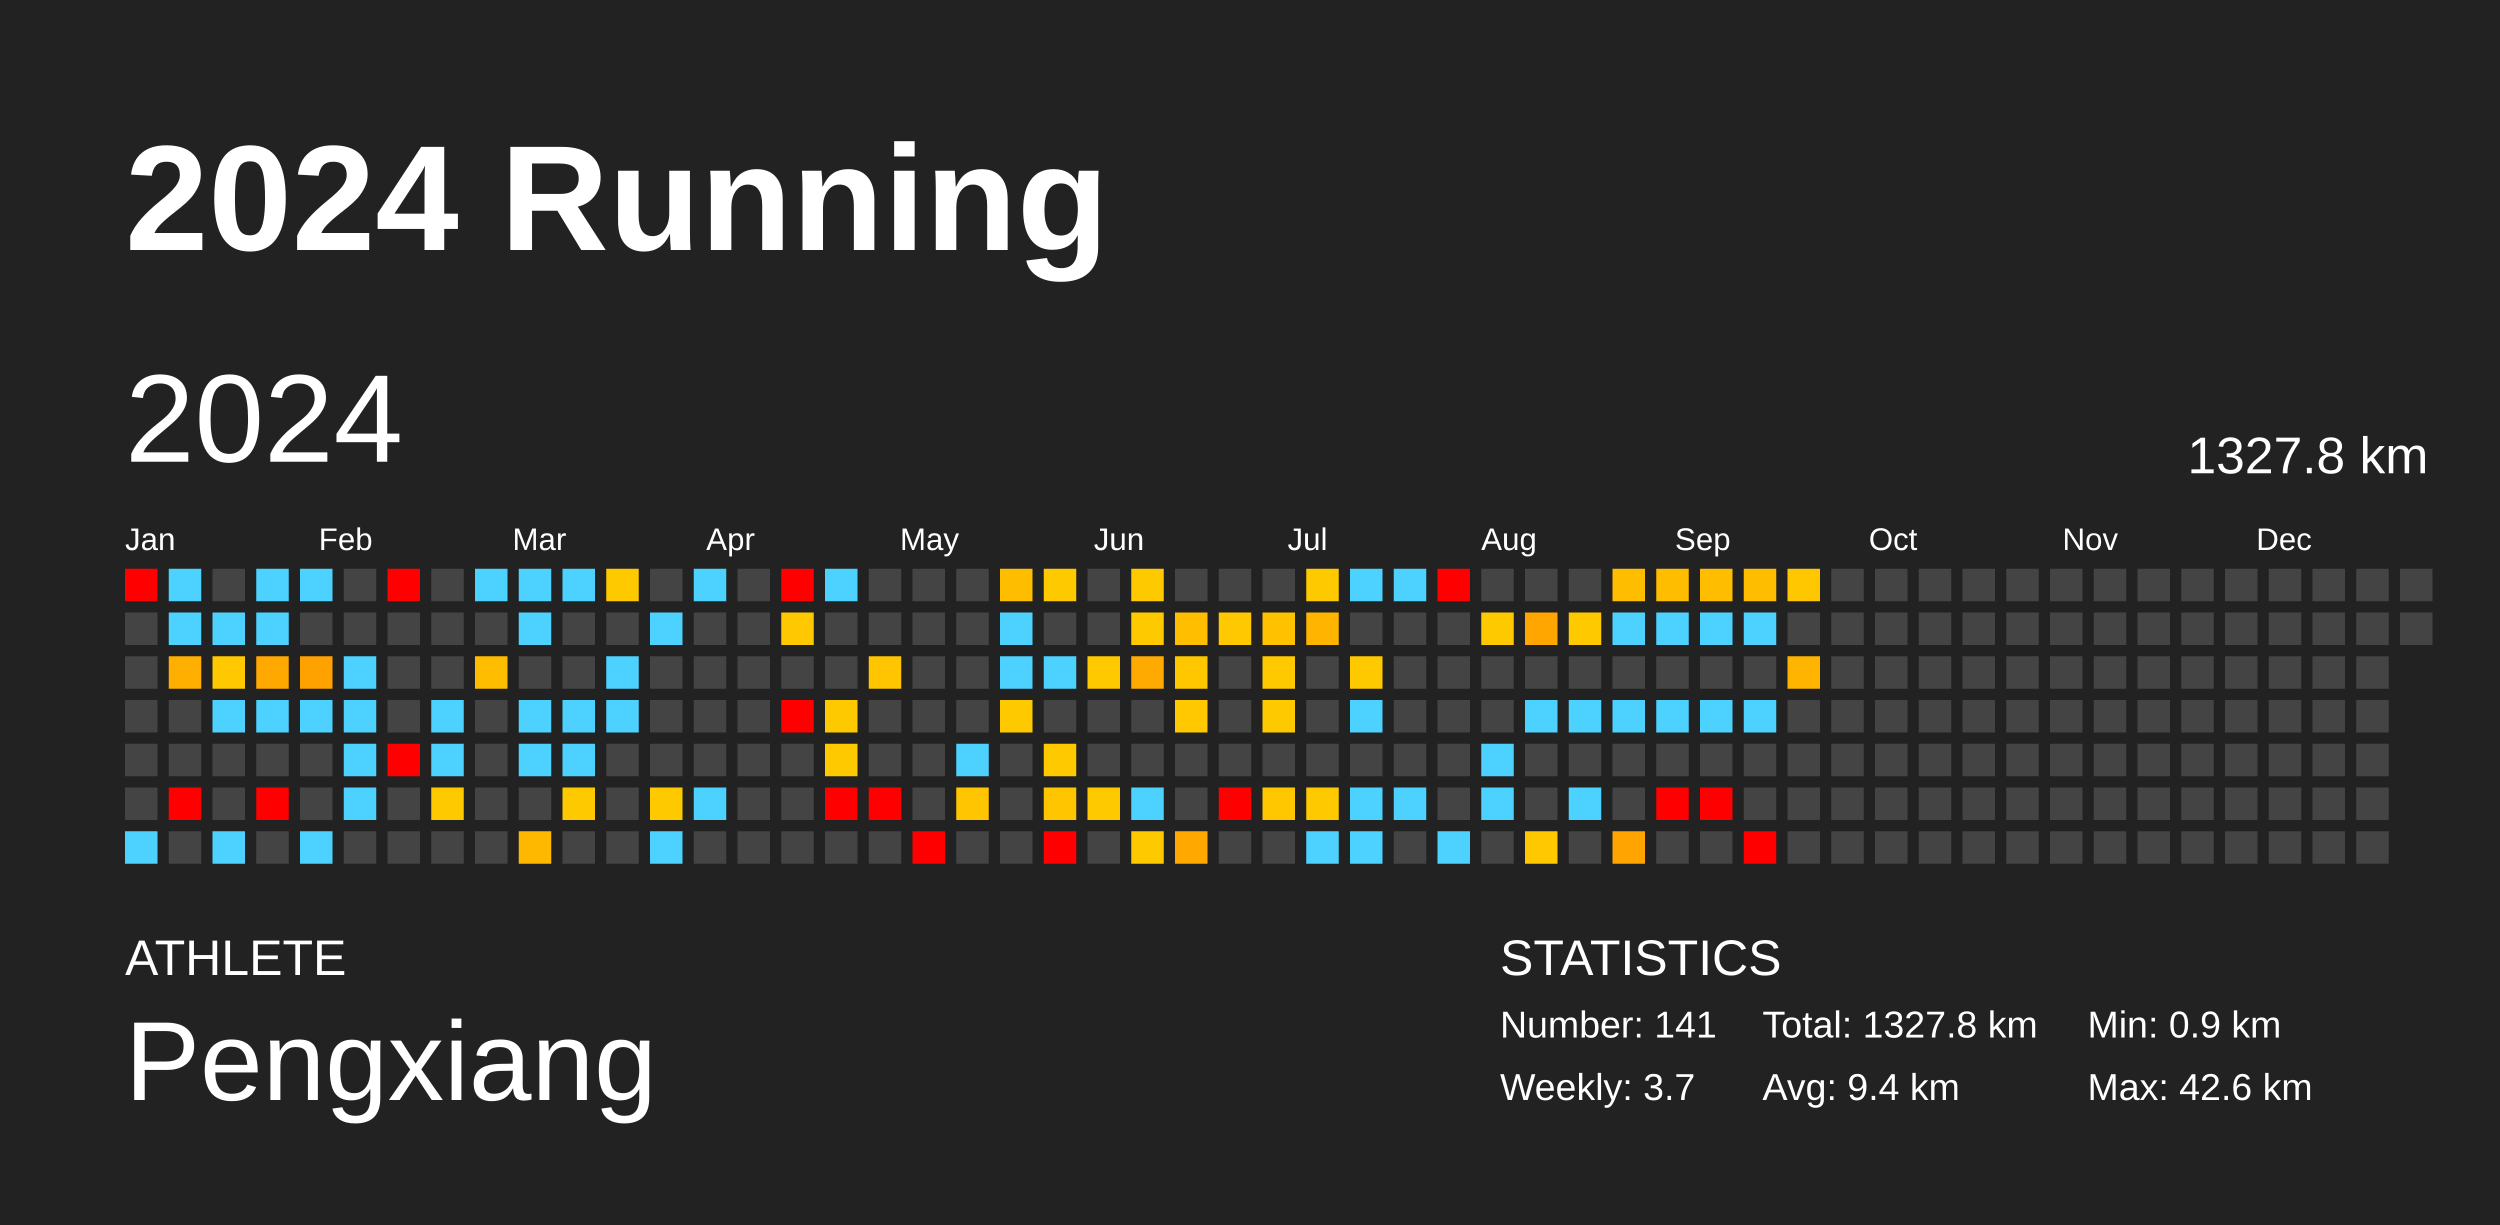
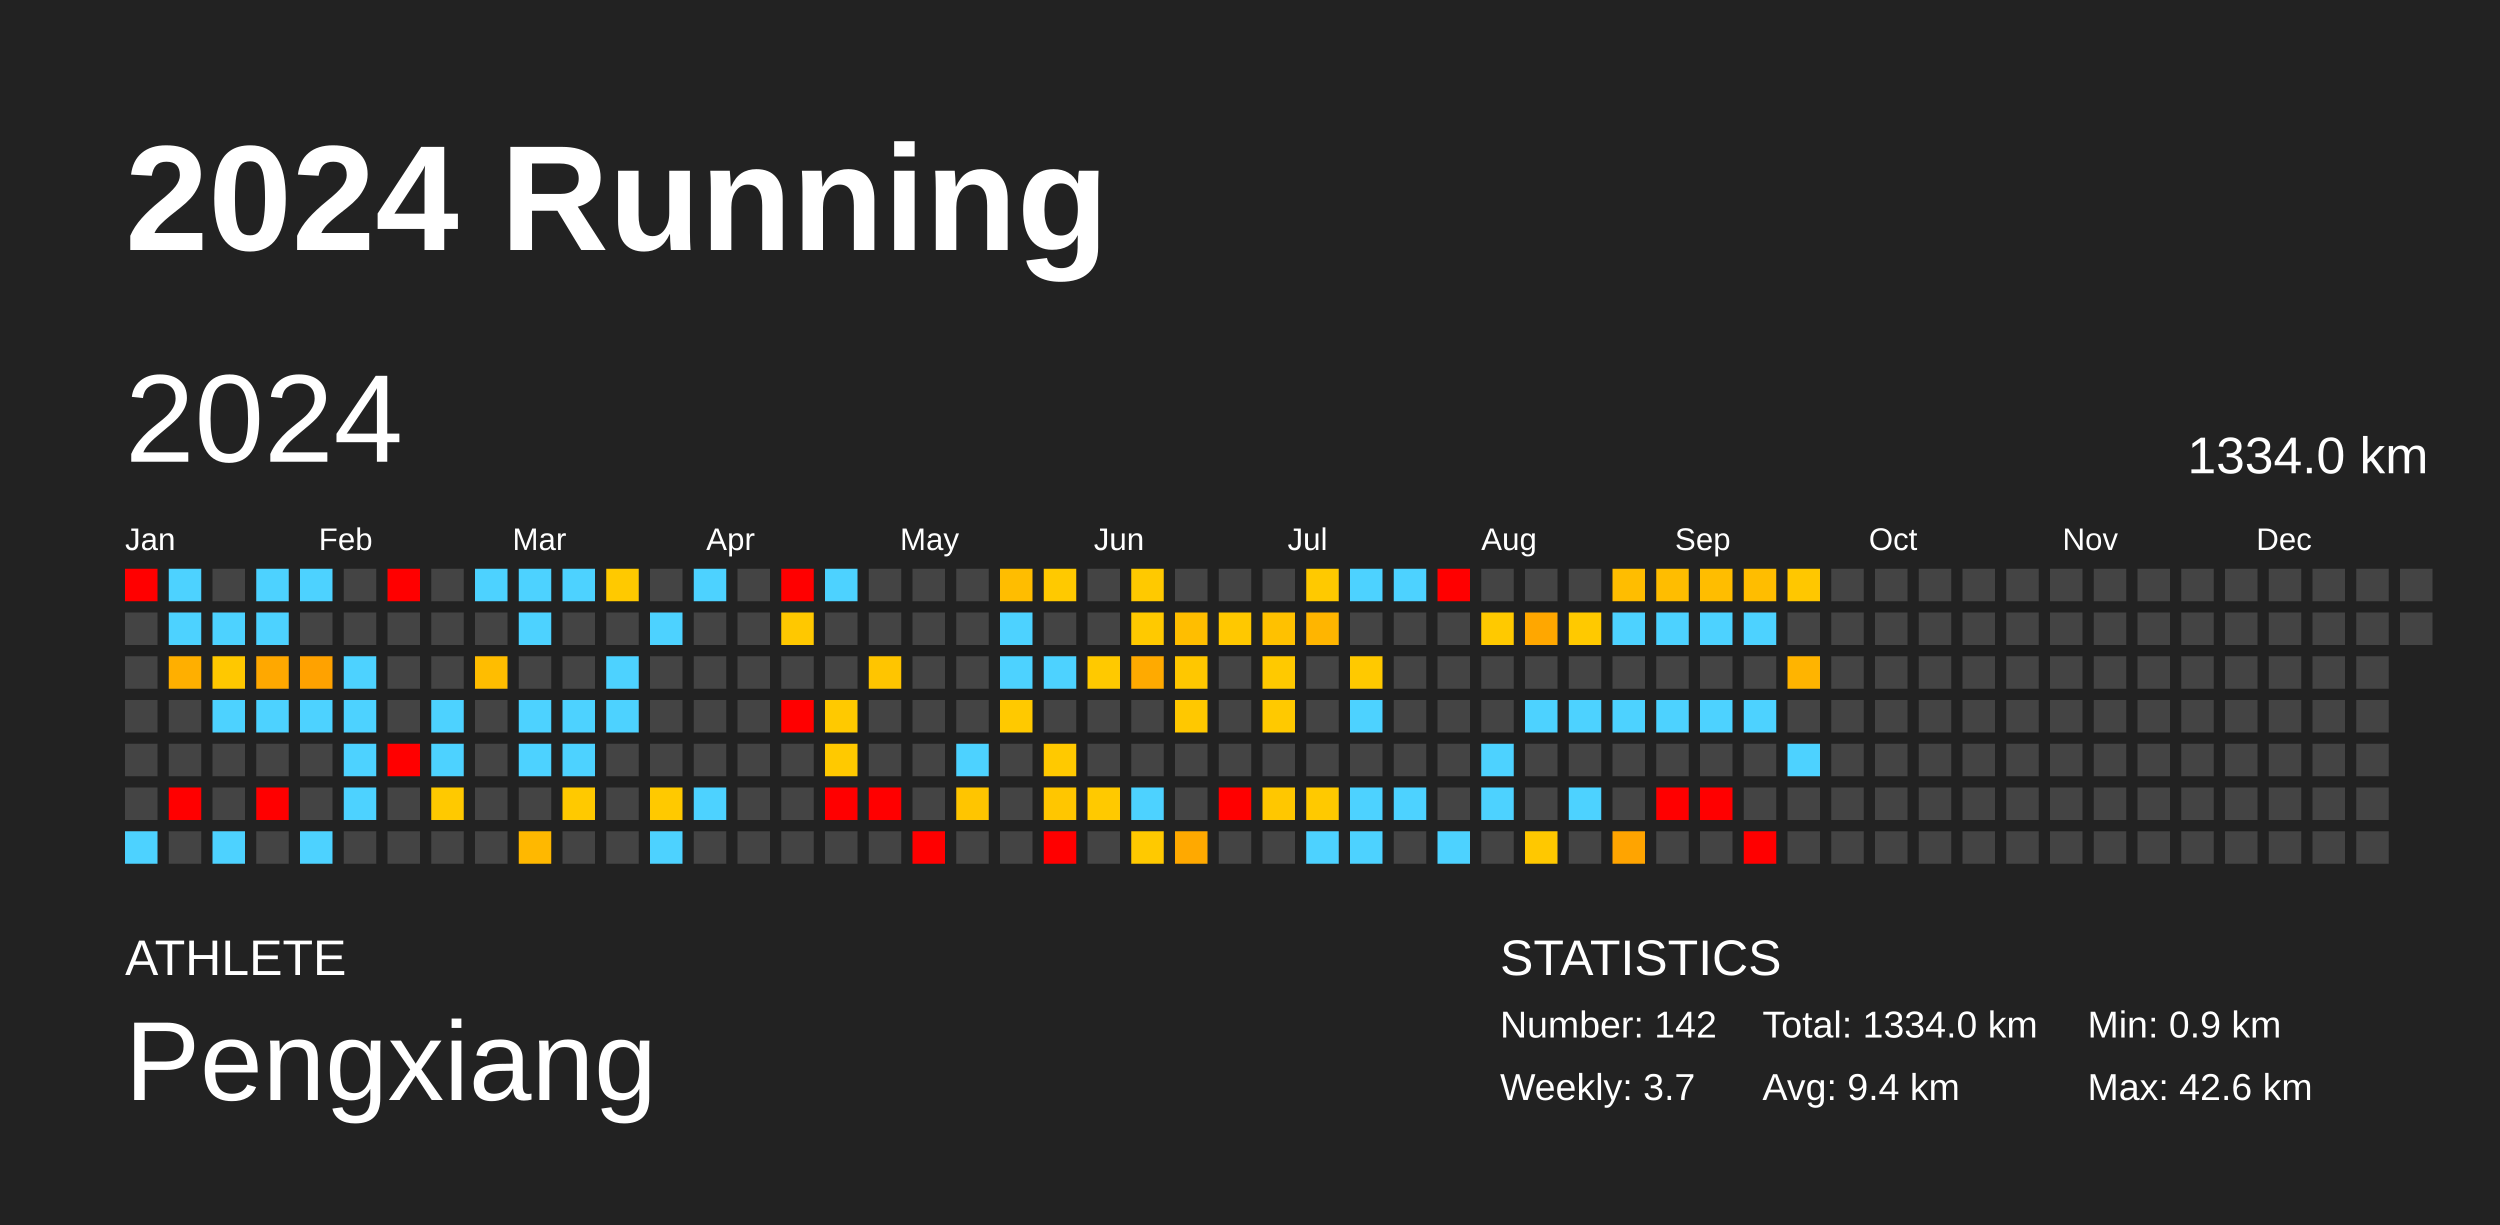
<svg xmlns="http://www.w3.org/2000/svg" baseProfile="full" height="98mm" version="1.1" viewBox="0,0,200,98" width="200mm">
  <defs />
  <rect fill="#222222" height="98" width="200" x="0" y="0" />
  <text fill="#FFFFFF" style="font-size:12px; font-family:Arial; font-weight:bold;" x="10" y="20">2024 Running</text>
  <text fill="#FFFFFF" style="font-size:4px; font-family:Arial" x="10" y="78">ATHLETE</text>
  <text fill="#FFFFFF" style="font-size:9px; font-family:Arial" x="10" y="88">Pengxiang</text>
  <text fill="#FFFFFF" style="font-size:4px; font-family:Arial" x="120" y="78">STATISTICS</text>
-   <text fill="#FFFFFF" style="font-size:3px; font-family:Arial" x="120" y="83">Number: 141</text>
+   <text fill="#FFFFFF" style="font-size:3px; font-family:Arial" x="120" y="83">Number: 142</text>
  <text fill="#FFFFFF" style="font-size:3px; font-family:Arial" x="120" y="88">Weekly: 3.7</text>
-   <text fill="#FFFFFF" style="font-size:3px; font-family:Arial" x="141" y="83">Total: 1327.8 km</text>
+   <text fill="#FFFFFF" style="font-size:3px; font-family:Arial" x="141" y="83">Total: 1334.0 km</text>
  <text fill="#FFFFFF" style="font-size:3px; font-family:Arial" x="141" y="88">Avg: 9.4 km</text>
  <text fill="#FFFFFF" style="font-size:3px; font-family:Arial" x="167" y="83">Min: 0.9 km</text>
  <text fill="#FFFFFF" style="font-size:3px; font-family:Arial" x="167" y="88">Max: 42.6 km</text>
  <text dominant-baseline="hanging" fill="#FFFFFF" style="font-size:10.0px; font-family:Arial;" x="10" y="30">2024</text>
-   <text dominant-baseline="hanging" fill="#FFFFFF" style="font-size:4.125px; font-family:Arial;" x="175" y="35">1327.8 km</text>
+   <text dominant-baseline="hanging" fill="#FFFFFF" style="font-size:4.125px; font-family:Arial;" x="175" y="35">1334.0 km</text>
  <text fill="#FFFFFF" style="font-size:2.5px; font-family:Arial" x="10.0" y="44">Jan</text>
  <text fill="#FFFFFF" style="font-size:2.5px; font-family:Arial" x="25.5" y="44">Feb</text>
  <text fill="#FFFFFF" style="font-size:2.5px; font-family:Arial" x="41.0" y="44">Mar</text>
  <text fill="#FFFFFF" style="font-size:2.5px; font-family:Arial" x="56.5" y="44">Apr</text>
  <text fill="#FFFFFF" style="font-size:2.5px; font-family:Arial" x="72.0" y="44">May</text>
  <text fill="#FFFFFF" style="font-size:2.5px; font-family:Arial" x="87.5" y="44">Jun</text>
  <text fill="#FFFFFF" style="font-size:2.5px; font-family:Arial" x="103.0" y="44">Jul</text>
  <text fill="#FFFFFF" style="font-size:2.5px; font-family:Arial" x="118.5" y="44">Aug</text>
  <text fill="#FFFFFF" style="font-size:2.5px; font-family:Arial" x="134.0" y="44">Sep</text>
  <text fill="#FFFFFF" style="font-size:2.5px; font-family:Arial" x="149.5" y="44">Oct</text>
  <text fill="#FFFFFF" style="font-size:2.5px; font-family:Arial" x="165.0" y="44">Nov</text>
  <text fill="#FFFFFF" style="font-size:2.5px; font-family:Arial" x="180.5" y="44">Dec</text>
  <rect fill="red" height="2.6" width="2.6" x="10.0" y="45.5" />
  <rect fill="#444444" height="2.6" width="2.6" x="10.0" y="49.0" />
  <rect fill="#444444" height="2.6" width="2.6" x="10.0" y="52.5" />
  <rect fill="#444444" height="2.6" width="2.6" x="10.0" y="56.0" />
  <rect fill="#444444" height="2.6" width="2.6" x="10.0" y="59.5" />
  <rect fill="#444444" height="2.6" width="2.6" x="10.0" y="63.0" />
  <rect fill="#4dd2ff" height="2.6" width="2.6" x="10.0" y="66.5" />
  <rect fill="#4dd2ff" height="2.6" width="2.6" x="13.5" y="45.5" />
  <rect fill="#4dd2ff" height="2.6" width="2.6" x="13.5" y="49.0" />
  <rect fill="#ffaf00" height="2.6" width="2.6" x="13.5" y="52.5" />
  <rect fill="#444444" height="2.6" width="2.6" x="13.5" y="56.0" />
  <rect fill="#444444" height="2.6" width="2.6" x="13.5" y="59.5" />
  <rect fill="red" height="2.6" width="2.6" x="13.5" y="63.0" />
  <rect fill="#444444" height="2.6" width="2.6" x="13.5" y="66.5" />
  <rect fill="#444444" height="2.6" width="2.6" x="17.0" y="45.5" />
  <rect fill="#4dd2ff" height="2.6" width="2.6" x="17.0" y="49.0" />
  <rect fill="#ffc800" height="2.6" width="2.6" x="17.0" y="52.5" />
  <rect fill="#4dd2ff" height="2.6" width="2.6" x="17.0" y="56.0" />
  <rect fill="#444444" height="2.6" width="2.6" x="17.0" y="59.5" />
  <rect fill="#444444" height="2.6" width="2.6" x="17.0" y="63.0" />
  <rect fill="#4dd2ff" height="2.6" width="2.6" x="17.0" y="66.5" />
  <rect fill="#4dd2ff" height="2.6" width="2.6" x="20.5" y="45.5" />
  <rect fill="#4dd2ff" height="2.6" width="2.6" x="20.5" y="49.0" />
  <rect fill="#ffa800" height="2.6" width="2.6" x="20.5" y="52.5" />
  <rect fill="#4dd2ff" height="2.6" width="2.6" x="20.5" y="56.0" />
  <rect fill="#444444" height="2.6" width="2.6" x="20.5" y="59.5" />
  <rect fill="red" height="2.6" width="2.6" x="20.5" y="63.0" />
  <rect fill="#444444" height="2.6" width="2.6" x="20.5" y="66.5" />
  <rect fill="#4dd2ff" height="2.6" width="2.6" x="24.0" y="45.5" />
  <rect fill="#444444" height="2.6" width="2.6" x="24.0" y="49.0" />
  <rect fill="#ffa200" height="2.6" width="2.6" x="24.0" y="52.5" />
  <rect fill="#4dd2ff" height="2.6" width="2.6" x="24.0" y="56.0" />
  <rect fill="#444444" height="2.6" width="2.6" x="24.0" y="59.5" />
  <rect fill="#444444" height="2.6" width="2.6" x="24.0" y="63.0" />
  <rect fill="#4dd2ff" height="2.6" width="2.6" x="24.0" y="66.5" />
  <rect fill="#444444" height="2.6" width="2.6" x="27.5" y="45.5" />
  <rect fill="#444444" height="2.6" width="2.6" x="27.5" y="49.0" />
  <rect fill="#4dd2ff" height="2.6" width="2.6" x="27.5" y="52.5" />
  <rect fill="#4dd2ff" height="2.6" width="2.6" x="27.5" y="56.0" />
  <rect fill="#4dd2ff" height="2.6" width="2.6" x="27.5" y="59.5" />
  <rect fill="#4dd2ff" height="2.6" width="2.6" x="27.5" y="63.0" />
  <rect fill="#444444" height="2.6" width="2.6" x="27.5" y="66.5" />
  <rect fill="red" height="2.6" width="2.6" x="31.0" y="45.5" />
  <rect fill="#444444" height="2.6" width="2.6" x="31.0" y="49.0" />
  <rect fill="#444444" height="2.6" width="2.6" x="31.0" y="52.5" />
  <rect fill="#444444" height="2.6" width="2.6" x="31.0" y="56.0" />
  <rect fill="red" height="2.6" width="2.6" x="31.0" y="59.5" />
  <rect fill="#444444" height="2.6" width="2.6" x="31.0" y="63.0" />
  <rect fill="#444444" height="2.6" width="2.6" x="31.0" y="66.5" />
  <rect fill="#444444" height="2.6" width="2.6" x="34.5" y="45.5" />
  <rect fill="#444444" height="2.6" width="2.6" x="34.5" y="49.0" />
  <rect fill="#444444" height="2.6" width="2.6" x="34.5" y="52.5" />
  <rect fill="#4dd2ff" height="2.6" width="2.6" x="34.5" y="56.0" />
  <rect fill="#4dd2ff" height="2.6" width="2.6" x="34.5" y="59.5" />
  <rect fill="#ffc900" height="2.6" width="2.6" x="34.5" y="63.0" />
  <rect fill="#444444" height="2.6" width="2.6" x="34.5" y="66.5" />
  <rect fill="#4dd2ff" height="2.6" width="2.6" x="38.0" y="45.5" />
  <rect fill="#444444" height="2.6" width="2.6" x="38.0" y="49.0" />
  <rect fill="#ffbd00" height="2.6" width="2.6" x="38.0" y="52.5" />
  <rect fill="#444444" height="2.6" width="2.6" x="38.0" y="56.0" />
  <rect fill="#444444" height="2.6" width="2.6" x="38.0" y="59.5" />
  <rect fill="#444444" height="2.6" width="2.6" x="38.0" y="63.0" />
  <rect fill="#444444" height="2.6" width="2.6" x="38.0" y="66.5" />
  <rect fill="#4dd2ff" height="2.6" width="2.6" x="41.5" y="45.5" />
  <rect fill="#4dd2ff" height="2.6" width="2.6" x="41.5" y="49.0" />
  <rect fill="#444444" height="2.6" width="2.6" x="41.5" y="52.5" />
  <rect fill="#4dd2ff" height="2.6" width="2.6" x="41.5" y="56.0" />
  <rect fill="#4dd2ff" height="2.6" width="2.6" x="41.5" y="59.5" />
  <rect fill="#444444" height="2.6" width="2.6" x="41.5" y="63.0" />
  <rect fill="#ffb800" height="2.6" width="2.6" x="41.5" y="66.5" />
  <rect fill="#4dd2ff" height="2.6" width="2.6" x="45.0" y="45.5" />
  <rect fill="#444444" height="2.6" width="2.6" x="45.0" y="49.0" />
  <rect fill="#444444" height="2.6" width="2.6" x="45.0" y="52.5" />
  <rect fill="#4dd2ff" height="2.6" width="2.6" x="45.0" y="56.0" />
  <rect fill="#4dd2ff" height="2.6" width="2.6" x="45.0" y="59.5" />
  <rect fill="#ffc900" height="2.6" width="2.6" x="45.0" y="63.0" />
  <rect fill="#444444" height="2.6" width="2.6" x="45.0" y="66.5" />
  <rect fill="#ffc900" height="2.6" width="2.6" x="48.5" y="45.5" />
  <rect fill="#444444" height="2.6" width="2.6" x="48.5" y="49.0" />
  <rect fill="#4dd2ff" height="2.6" width="2.6" x="48.5" y="52.5" />
  <rect fill="#4dd2ff" height="2.6" width="2.6" x="48.5" y="56.0" />
  <rect fill="#444444" height="2.6" width="2.6" x="48.5" y="59.5" />
  <rect fill="#444444" height="2.6" width="2.6" x="48.5" y="63.0" />
  <rect fill="#444444" height="2.6" width="2.6" x="48.5" y="66.5" />
  <rect fill="#444444" height="2.6" width="2.6" x="52.0" y="45.5" />
  <rect fill="#4dd2ff" height="2.6" width="2.6" x="52.0" y="49.0" />
  <rect fill="#444444" height="2.6" width="2.6" x="52.0" y="52.5" />
  <rect fill="#444444" height="2.6" width="2.6" x="52.0" y="56.0" />
  <rect fill="#444444" height="2.6" width="2.6" x="52.0" y="59.5" />
  <rect fill="#ffc900" height="2.6" width="2.6" x="52.0" y="63.0" />
  <rect fill="#4dd2ff" height="2.6" width="2.6" x="52.0" y="66.5" />
  <rect fill="#4dd2ff" height="2.6" width="2.6" x="55.5" y="45.5" />
  <rect fill="#444444" height="2.6" width="2.6" x="55.5" y="49.0" />
  <rect fill="#444444" height="2.6" width="2.6" x="55.5" y="52.5" />
  <rect fill="#444444" height="2.6" width="2.6" x="55.5" y="56.0" />
  <rect fill="#444444" height="2.6" width="2.6" x="55.5" y="59.5" />
  <rect fill="#4dd2ff" height="2.6" width="2.6" x="55.5" y="63.0" />
  <rect fill="#444444" height="2.6" width="2.6" x="55.5" y="66.5" />
  <rect fill="#444444" height="2.6" width="2.6" x="59.0" y="45.5" />
  <rect fill="#444444" height="2.6" width="2.6" x="59.0" y="49.0" />
  <rect fill="#444444" height="2.6" width="2.6" x="59.0" y="52.5" />
  <rect fill="#444444" height="2.6" width="2.6" x="59.0" y="56.0" />
  <rect fill="#444444" height="2.6" width="2.6" x="59.0" y="59.5" />
  <rect fill="#444444" height="2.6" width="2.6" x="59.0" y="63.0" />
  <rect fill="#444444" height="2.6" width="2.6" x="59.0" y="66.5" />
  <rect fill="red" height="2.6" width="2.6" x="62.5" y="45.5" />
  <rect fill="#ffc800" height="2.6" width="2.6" x="62.5" y="49.0" />
  <rect fill="#444444" height="2.6" width="2.6" x="62.5" y="52.5" />
  <rect fill="red" height="2.6" width="2.6" x="62.5" y="56.0" />
  <rect fill="#444444" height="2.6" width="2.6" x="62.5" y="59.5" />
  <rect fill="#444444" height="2.6" width="2.6" x="62.5" y="63.0" />
  <rect fill="#444444" height="2.6" width="2.6" x="62.5" y="66.5" />
  <rect fill="#4dd2ff" height="2.6" width="2.6" x="66.0" y="45.5" />
  <rect fill="#444444" height="2.6" width="2.6" x="66.0" y="49.0" />
  <rect fill="#444444" height="2.6" width="2.6" x="66.0" y="52.5" />
  <rect fill="#ffc900" height="2.6" width="2.6" x="66.0" y="56.0" />
  <rect fill="#ffc900" height="2.6" width="2.6" x="66.0" y="59.5" />
  <rect fill="red" height="2.6" width="2.6" x="66.0" y="63.0" />
  <rect fill="#444444" height="2.6" width="2.6" x="66.0" y="66.5" />
  <rect fill="#444444" height="2.6" width="2.6" x="69.5" y="45.5" />
  <rect fill="#444444" height="2.6" width="2.6" x="69.5" y="49.0" />
  <rect fill="#ffc500" height="2.6" width="2.6" x="69.5" y="52.5" />
  <rect fill="#444444" height="2.6" width="2.6" x="69.5" y="56.0" />
  <rect fill="#444444" height="2.6" width="2.6" x="69.5" y="59.5" />
  <rect fill="red" height="2.6" width="2.6" x="69.5" y="63.0" />
  <rect fill="#444444" height="2.6" width="2.6" x="69.5" y="66.5" />
  <rect fill="#444444" height="2.6" width="2.6" x="73.0" y="45.5" />
  <rect fill="#444444" height="2.6" width="2.6" x="73.0" y="49.0" />
  <rect fill="#444444" height="2.6" width="2.6" x="73.0" y="52.5" />
  <rect fill="#444444" height="2.6" width="2.6" x="73.0" y="56.0" />
  <rect fill="#444444" height="2.6" width="2.6" x="73.0" y="59.5" />
  <rect fill="#444444" height="2.6" width="2.6" x="73.0" y="63.0" />
  <rect fill="red" height="2.6" width="2.6" x="73.0" y="66.5" />
  <rect fill="#444444" height="2.6" width="2.6" x="76.5" y="45.5" />
  <rect fill="#444444" height="2.6" width="2.6" x="76.5" y="49.0" />
  <rect fill="#444444" height="2.6" width="2.6" x="76.5" y="52.5" />
  <rect fill="#444444" height="2.6" width="2.6" x="76.5" y="56.0" />
  <rect fill="#4dd2ff" height="2.6" width="2.6" x="76.5" y="59.5" />
  <rect fill="#ffc500" height="2.6" width="2.6" x="76.5" y="63.0" />
  <rect fill="#444444" height="2.6" width="2.6" x="76.5" y="66.5" />
  <rect fill="#ffbd00" height="2.6" width="2.6" x="80.0" y="45.5" />
  <rect fill="#4dd2ff" height="2.6" width="2.6" x="80.0" y="49.0" />
  <rect fill="#4dd2ff" height="2.6" width="2.6" x="80.0" y="52.5" />
  <rect fill="#ffc900" height="2.6" width="2.6" x="80.0" y="56.0" />
  <rect fill="#444444" height="2.6" width="2.6" x="80.0" y="59.5" />
  <rect fill="#444444" height="2.6" width="2.6" x="80.0" y="63.0" />
  <rect fill="#444444" height="2.6" width="2.6" x="80.0" y="66.5" />
  <rect fill="#ffc900" height="2.6" width="2.6" x="83.5" y="45.5" />
  <rect fill="#444444" height="2.6" width="2.6" x="83.5" y="49.0" />
  <rect fill="#4dd2ff" height="2.6" width="2.6" x="83.5" y="52.5" />
  <rect fill="#444444" height="2.6" width="2.6" x="83.5" y="56.0" />
  <rect fill="#ffc900" height="2.6" width="2.6" x="83.5" y="59.5" />
  <rect fill="#ffc600" height="2.6" width="2.6" x="83.5" y="63.0" />
  <rect fill="red" height="2.6" width="2.6" x="83.5" y="66.5" />
  <rect fill="#444444" height="2.6" width="2.6" x="87.0" y="45.5" />
  <rect fill="#444444" height="2.6" width="2.6" x="87.0" y="49.0" />
  <rect fill="#ffc900" height="2.6" width="2.6" x="87.0" y="52.5" />
  <rect fill="#444444" height="2.6" width="2.6" x="87.0" y="56.0" />
  <rect fill="#444444" height="2.6" width="2.6" x="87.0" y="59.5" />
  <rect fill="#ffc900" height="2.6" width="2.6" x="87.0" y="63.0" />
  <rect fill="#444444" height="2.6" width="2.6" x="87.0" y="66.5" />
  <rect fill="#ffc900" height="2.6" width="2.6" x="90.5" y="45.5" />
  <rect fill="#ffc900" height="2.6" width="2.6" x="90.5" y="49.0" />
  <rect fill="#ffaa00" height="2.6" width="2.6" x="90.5" y="52.5" />
  <rect fill="#444444" height="2.6" width="2.6" x="90.5" y="56.0" />
  <rect fill="#444444" height="2.6" width="2.6" x="90.5" y="59.5" />
  <rect fill="#4dd2ff" height="2.6" width="2.6" x="90.5" y="63.0" />
  <rect fill="#ffc900" height="2.6" width="2.6" x="90.5" y="66.5" />
  <rect fill="#444444" height="2.6" width="2.6" x="94.0" y="45.5" />
  <rect fill="#ffbe00" height="2.6" width="2.6" x="94.0" y="49.0" />
  <rect fill="#ffc700" height="2.6" width="2.6" x="94.0" y="52.5" />
  <rect fill="#ffc800" height="2.6" width="2.6" x="94.0" y="56.0" />
  <rect fill="#444444" height="2.6" width="2.6" x="94.0" y="59.5" />
  <rect fill="#444444" height="2.6" width="2.6" x="94.0" y="63.0" />
  <rect fill="#ffa900" height="2.6" width="2.6" x="94.0" y="66.5" />
  <rect fill="#444444" height="2.6" width="2.6" x="97.5" y="45.5" />
  <rect fill="#ffc800" height="2.6" width="2.6" x="97.5" y="49.0" />
  <rect fill="#444444" height="2.6" width="2.6" x="97.5" y="52.5" />
  <rect fill="#444444" height="2.6" width="2.6" x="97.5" y="56.0" />
  <rect fill="#444444" height="2.6" width="2.6" x="97.5" y="59.5" />
  <rect fill="red" height="2.6" width="2.6" x="97.5" y="63.0" />
  <rect fill="#444444" height="2.6" width="2.6" x="97.5" y="66.5" />
  <rect fill="#444444" height="2.6" width="2.6" x="101.0" y="45.5" />
  <rect fill="#ffc100" height="2.6" width="2.6" x="101.0" y="49.0" />
  <rect fill="#ffc900" height="2.6" width="2.6" x="101.0" y="52.5" />
  <rect fill="#ffc900" height="2.6" width="2.6" x="101.0" y="56.0" />
  <rect fill="#444444" height="2.6" width="2.6" x="101.0" y="59.5" />
  <rect fill="#ffc700" height="2.6" width="2.6" x="101.0" y="63.0" />
  <rect fill="#444444" height="2.6" width="2.6" x="101.0" y="66.5" />
  <rect fill="#ffc900" height="2.6" width="2.6" x="104.5" y="45.5" />
  <rect fill="#ffb500" height="2.6" width="2.6" x="104.5" y="49.0" />
  <rect fill="#444444" height="2.6" width="2.6" x="104.5" y="52.5" />
  <rect fill="#444444" height="2.6" width="2.6" x="104.5" y="56.0" />
  <rect fill="#444444" height="2.6" width="2.6" x="104.5" y="59.5" />
  <rect fill="#ffc900" height="2.6" width="2.6" x="104.5" y="63.0" />
  <rect fill="#4dd2ff" height="2.6" width="2.6" x="104.5" y="66.5" />
  <rect fill="#4dd2ff" height="2.6" width="2.6" x="108.0" y="45.5" />
  <rect fill="#444444" height="2.6" width="2.6" x="108.0" y="49.0" />
  <rect fill="#ffc900" height="2.6" width="2.6" x="108.0" y="52.5" />
  <rect fill="#4dd2ff" height="2.6" width="2.6" x="108.0" y="56.0" />
  <rect fill="#444444" height="2.6" width="2.6" x="108.0" y="59.5" />
  <rect fill="#4dd2ff" height="2.6" width="2.6" x="108.0" y="63.0" />
  <rect fill="#4dd2ff" height="2.6" width="2.6" x="108.0" y="66.5" />
  <rect fill="#4dd2ff" height="2.6" width="2.6" x="111.5" y="45.5" />
  <rect fill="#444444" height="2.6" width="2.6" x="111.5" y="49.0" />
  <rect fill="#444444" height="2.6" width="2.6" x="111.5" y="52.5" />
  <rect fill="#444444" height="2.6" width="2.6" x="111.5" y="56.0" />
  <rect fill="#444444" height="2.6" width="2.6" x="111.5" y="59.5" />
  <rect fill="#4dd2ff" height="2.6" width="2.6" x="111.5" y="63.0" />
  <rect fill="#444444" height="2.6" width="2.6" x="111.5" y="66.5" />
  <rect fill="red" height="2.6" width="2.6" x="115.0" y="45.5" />
  <rect fill="#444444" height="2.6" width="2.6" x="115.0" y="49.0" />
  <rect fill="#444444" height="2.6" width="2.6" x="115.0" y="52.5" />
  <rect fill="#444444" height="2.6" width="2.6" x="115.0" y="56.0" />
  <rect fill="#444444" height="2.6" width="2.6" x="115.0" y="59.5" />
  <rect fill="#444444" height="2.6" width="2.6" x="115.0" y="63.0" />
  <rect fill="#4dd2ff" height="2.6" width="2.6" x="115.0" y="66.5" />
  <rect fill="#444444" height="2.6" width="2.6" x="118.5" y="45.5" />
  <rect fill="#ffc900" height="2.6" width="2.6" x="118.5" y="49.0" />
  <rect fill="#444444" height="2.6" width="2.6" x="118.5" y="52.5" />
  <rect fill="#444444" height="2.6" width="2.6" x="118.5" y="56.0" />
  <rect fill="#4dd2ff" height="2.6" width="2.6" x="118.5" y="59.5" />
  <rect fill="#4dd2ff" height="2.6" width="2.6" x="118.5" y="63.0" />
  <rect fill="#444444" height="2.6" width="2.6" x="118.5" y="66.5" />
  <rect fill="#444444" height="2.6" width="2.6" x="122.0" y="45.5" />
  <rect fill="#ffa700" height="2.6" width="2.6" x="122.0" y="49.0" />
  <rect fill="#444444" height="2.6" width="2.6" x="122.0" y="52.5" />
  <rect fill="#4dd2ff" height="2.6" width="2.6" x="122.0" y="56.0" />
  <rect fill="#444444" height="2.6" width="2.6" x="122.0" y="59.5" />
  <rect fill="#444444" height="2.6" width="2.6" x="122.0" y="63.0" />
  <rect fill="#ffc800" height="2.6" width="2.6" x="122.0" y="66.5" />
  <rect fill="#444444" height="2.6" width="2.6" x="125.5" y="45.5" />
  <rect fill="#ffc900" height="2.6" width="2.6" x="125.5" y="49.0" />
  <rect fill="#444444" height="2.6" width="2.6" x="125.5" y="52.5" />
  <rect fill="#4dd2ff" height="2.6" width="2.6" x="125.5" y="56.0" />
  <rect fill="#444444" height="2.6" width="2.6" x="125.5" y="59.5" />
  <rect fill="#4dd2ff" height="2.6" width="2.6" x="125.5" y="63.0" />
  <rect fill="#444444" height="2.6" width="2.6" x="125.5" y="66.5" />
  <rect fill="#ffbd00" height="2.6" width="2.6" x="129.0" y="45.5" />
  <rect fill="#4dd2ff" height="2.6" width="2.6" x="129.0" y="49.0" />
  <rect fill="#444444" height="2.6" width="2.6" x="129.0" y="52.5" />
  <rect fill="#4dd2ff" height="2.6" width="2.6" x="129.0" y="56.0" />
  <rect fill="#444444" height="2.6" width="2.6" x="129.0" y="59.5" />
  <rect fill="#444444" height="2.6" width="2.6" x="129.0" y="63.0" />
  <rect fill="#ffa400" height="2.6" width="2.6" x="129.0" y="66.5" />
  <rect fill="#ffbd00" height="2.6" width="2.6" x="132.5" y="45.5" />
  <rect fill="#4dd2ff" height="2.6" width="2.6" x="132.5" y="49.0" />
  <rect fill="#444444" height="2.6" width="2.6" x="132.5" y="52.5" />
  <rect fill="#4dd2ff" height="2.6" width="2.6" x="132.5" y="56.0" />
  <rect fill="#444444" height="2.6" width="2.6" x="132.5" y="59.5" />
  <rect fill="red" height="2.6" width="2.6" x="132.5" y="63.0" />
  <rect fill="#444444" height="2.6" width="2.6" x="132.5" y="66.5" />
  <rect fill="#ffbd00" height="2.6" width="2.6" x="136.0" y="45.5" />
  <rect fill="#4dd2ff" height="2.6" width="2.6" x="136.0" y="49.0" />
  <rect fill="#444444" height="2.6" width="2.6" x="136.0" y="52.5" />
  <rect fill="#4dd2ff" height="2.6" width="2.6" x="136.0" y="56.0" />
  <rect fill="#444444" height="2.6" width="2.6" x="136.0" y="59.5" />
  <rect fill="red" height="2.6" width="2.6" x="136.0" y="63.0" />
  <rect fill="#444444" height="2.6" width="2.6" x="136.0" y="66.5" />
  <rect fill="#ffbd00" height="2.6" width="2.6" x="139.5" y="45.5" />
  <rect fill="#4dd2ff" height="2.6" width="2.6" x="139.5" y="49.0" />
  <rect fill="#444444" height="2.6" width="2.6" x="139.5" y="52.5" />
  <rect fill="#4dd2ff" height="2.6" width="2.6" x="139.5" y="56.0" />
  <rect fill="#444444" height="2.6" width="2.6" x="139.5" y="59.5" />
  <rect fill="#444444" height="2.6" width="2.6" x="139.5" y="63.0" />
  <rect fill="red" height="2.6" width="2.6" x="139.5" y="66.5" />
  <rect fill="#ffc700" height="2.6" width="2.6" x="143.0" y="45.5" />
  <rect fill="#444444" height="2.6" width="2.6" x="143.0" y="49.0" />
  <rect fill="#ffb400" height="2.6" width="2.6" x="143.0" y="52.5" />
  <rect fill="#444444" height="2.6" width="2.6" x="143.0" y="56.0" />
-   <rect fill="#444444" height="2.6" width="2.6" x="143.0" y="59.5" />
+   <rect fill="#4dd2ff" height="2.6" width="2.6" x="143.0" y="59.5" />
  <rect fill="#444444" height="2.6" width="2.6" x="143.0" y="63.0" />
  <rect fill="#444444" height="2.6" width="2.6" x="143.0" y="66.5" />
  <rect fill="#444444" height="2.6" width="2.6" x="146.5" y="45.5" />
  <rect fill="#444444" height="2.6" width="2.6" x="146.5" y="49.0" />
  <rect fill="#444444" height="2.6" width="2.6" x="146.5" y="52.5" />
  <rect fill="#444444" height="2.6" width="2.6" x="146.5" y="56.0" />
  <rect fill="#444444" height="2.6" width="2.6" x="146.5" y="59.5" />
  <rect fill="#444444" height="2.6" width="2.6" x="146.5" y="63.0" />
  <rect fill="#444444" height="2.6" width="2.6" x="146.5" y="66.5" />
  <rect fill="#444444" height="2.6" width="2.6" x="150.0" y="45.5" />
  <rect fill="#444444" height="2.6" width="2.6" x="150.0" y="49.0" />
  <rect fill="#444444" height="2.6" width="2.6" x="150.0" y="52.5" />
  <rect fill="#444444" height="2.6" width="2.6" x="150.0" y="56.0" />
  <rect fill="#444444" height="2.6" width="2.6" x="150.0" y="59.5" />
  <rect fill="#444444" height="2.6" width="2.6" x="150.0" y="63.0" />
  <rect fill="#444444" height="2.6" width="2.6" x="150.0" y="66.5" />
  <rect fill="#444444" height="2.6" width="2.6" x="153.5" y="45.5" />
  <rect fill="#444444" height="2.6" width="2.6" x="153.5" y="49.0" />
  <rect fill="#444444" height="2.6" width="2.6" x="153.5" y="52.5" />
  <rect fill="#444444" height="2.6" width="2.6" x="153.5" y="56.0" />
  <rect fill="#444444" height="2.6" width="2.6" x="153.5" y="59.5" />
  <rect fill="#444444" height="2.6" width="2.6" x="153.5" y="63.0" />
  <rect fill="#444444" height="2.6" width="2.6" x="153.5" y="66.5" />
  <rect fill="#444444" height="2.6" width="2.6" x="157.0" y="45.5" />
  <rect fill="#444444" height="2.6" width="2.6" x="157.0" y="49.0" />
  <rect fill="#444444" height="2.6" width="2.6" x="157.0" y="52.5" />
  <rect fill="#444444" height="2.6" width="2.6" x="157.0" y="56.0" />
  <rect fill="#444444" height="2.6" width="2.6" x="157.0" y="59.5" />
  <rect fill="#444444" height="2.6" width="2.6" x="157.0" y="63.0" />
  <rect fill="#444444" height="2.6" width="2.6" x="157.0" y="66.5" />
  <rect fill="#444444" height="2.6" width="2.6" x="160.5" y="45.5" />
  <rect fill="#444444" height="2.6" width="2.6" x="160.5" y="49.0" />
  <rect fill="#444444" height="2.6" width="2.6" x="160.5" y="52.5" />
  <rect fill="#444444" height="2.6" width="2.6" x="160.5" y="56.0" />
  <rect fill="#444444" height="2.6" width="2.6" x="160.5" y="59.5" />
  <rect fill="#444444" height="2.6" width="2.6" x="160.5" y="63.0" />
  <rect fill="#444444" height="2.6" width="2.6" x="160.5" y="66.5" />
  <rect fill="#444444" height="2.6" width="2.6" x="164.0" y="45.5" />
  <rect fill="#444444" height="2.6" width="2.6" x="164.0" y="49.0" />
  <rect fill="#444444" height="2.6" width="2.6" x="164.0" y="52.5" />
  <rect fill="#444444" height="2.6" width="2.6" x="164.0" y="56.0" />
  <rect fill="#444444" height="2.6" width="2.6" x="164.0" y="59.5" />
  <rect fill="#444444" height="2.6" width="2.6" x="164.0" y="63.0" />
  <rect fill="#444444" height="2.6" width="2.6" x="164.0" y="66.5" />
  <rect fill="#444444" height="2.6" width="2.6" x="167.5" y="45.5" />
  <rect fill="#444444" height="2.6" width="2.6" x="167.5" y="49.0" />
  <rect fill="#444444" height="2.6" width="2.6" x="167.5" y="52.5" />
  <rect fill="#444444" height="2.6" width="2.6" x="167.5" y="56.0" />
  <rect fill="#444444" height="2.6" width="2.6" x="167.5" y="59.5" />
  <rect fill="#444444" height="2.6" width="2.6" x="167.5" y="63.0" />
  <rect fill="#444444" height="2.6" width="2.6" x="167.5" y="66.5" />
  <rect fill="#444444" height="2.6" width="2.6" x="171.0" y="45.5" />
  <rect fill="#444444" height="2.6" width="2.6" x="171.0" y="49.0" />
  <rect fill="#444444" height="2.6" width="2.6" x="171.0" y="52.5" />
  <rect fill="#444444" height="2.6" width="2.6" x="171.0" y="56.0" />
  <rect fill="#444444" height="2.6" width="2.6" x="171.0" y="59.5" />
  <rect fill="#444444" height="2.6" width="2.6" x="171.0" y="63.0" />
  <rect fill="#444444" height="2.6" width="2.6" x="171.0" y="66.5" />
  <rect fill="#444444" height="2.6" width="2.6" x="174.5" y="45.5" />
  <rect fill="#444444" height="2.6" width="2.6" x="174.5" y="49.0" />
  <rect fill="#444444" height="2.6" width="2.6" x="174.5" y="52.5" />
  <rect fill="#444444" height="2.6" width="2.6" x="174.5" y="56.0" />
  <rect fill="#444444" height="2.6" width="2.6" x="174.5" y="59.5" />
  <rect fill="#444444" height="2.6" width="2.6" x="174.5" y="63.0" />
  <rect fill="#444444" height="2.6" width="2.6" x="174.5" y="66.5" />
  <rect fill="#444444" height="2.6" width="2.6" x="178.0" y="45.5" />
  <rect fill="#444444" height="2.6" width="2.6" x="178.0" y="49.0" />
  <rect fill="#444444" height="2.6" width="2.6" x="178.0" y="52.5" />
  <rect fill="#444444" height="2.6" width="2.6" x="178.0" y="56.0" />
  <rect fill="#444444" height="2.6" width="2.6" x="178.0" y="59.5" />
  <rect fill="#444444" height="2.6" width="2.6" x="178.0" y="63.0" />
  <rect fill="#444444" height="2.6" width="2.6" x="178.0" y="66.5" />
  <rect fill="#444444" height="2.6" width="2.6" x="181.5" y="45.5" />
  <rect fill="#444444" height="2.6" width="2.6" x="181.5" y="49.0" />
  <rect fill="#444444" height="2.6" width="2.6" x="181.5" y="52.5" />
  <rect fill="#444444" height="2.6" width="2.6" x="181.5" y="56.0" />
  <rect fill="#444444" height="2.6" width="2.6" x="181.5" y="59.5" />
  <rect fill="#444444" height="2.6" width="2.6" x="181.5" y="63.0" />
  <rect fill="#444444" height="2.6" width="2.6" x="181.5" y="66.5" />
  <rect fill="#444444" height="2.6" width="2.6" x="185.0" y="45.5" />
  <rect fill="#444444" height="2.6" width="2.6" x="185.0" y="49.0" />
  <rect fill="#444444" height="2.6" width="2.6" x="185.0" y="52.5" />
  <rect fill="#444444" height="2.6" width="2.6" x="185.0" y="56.0" />
  <rect fill="#444444" height="2.6" width="2.6" x="185.0" y="59.5" />
  <rect fill="#444444" height="2.6" width="2.6" x="185.0" y="63.0" />
  <rect fill="#444444" height="2.6" width="2.6" x="185.0" y="66.5" />
  <rect fill="#444444" height="2.6" width="2.6" x="188.5" y="45.5" />
  <rect fill="#444444" height="2.6" width="2.6" x="188.5" y="49.0" />
  <rect fill="#444444" height="2.6" width="2.6" x="188.5" y="52.5" />
  <rect fill="#444444" height="2.6" width="2.6" x="188.5" y="56.0" />
  <rect fill="#444444" height="2.6" width="2.6" x="188.5" y="59.5" />
  <rect fill="#444444" height="2.6" width="2.6" x="188.5" y="63.0" />
  <rect fill="#444444" height="2.6" width="2.6" x="188.5" y="66.5" />
  <rect fill="#444444" height="2.6" width="2.6" x="192.0" y="45.5" />
  <rect fill="#444444" height="2.6" width="2.6" x="192.0" y="49.0" />
</svg>
